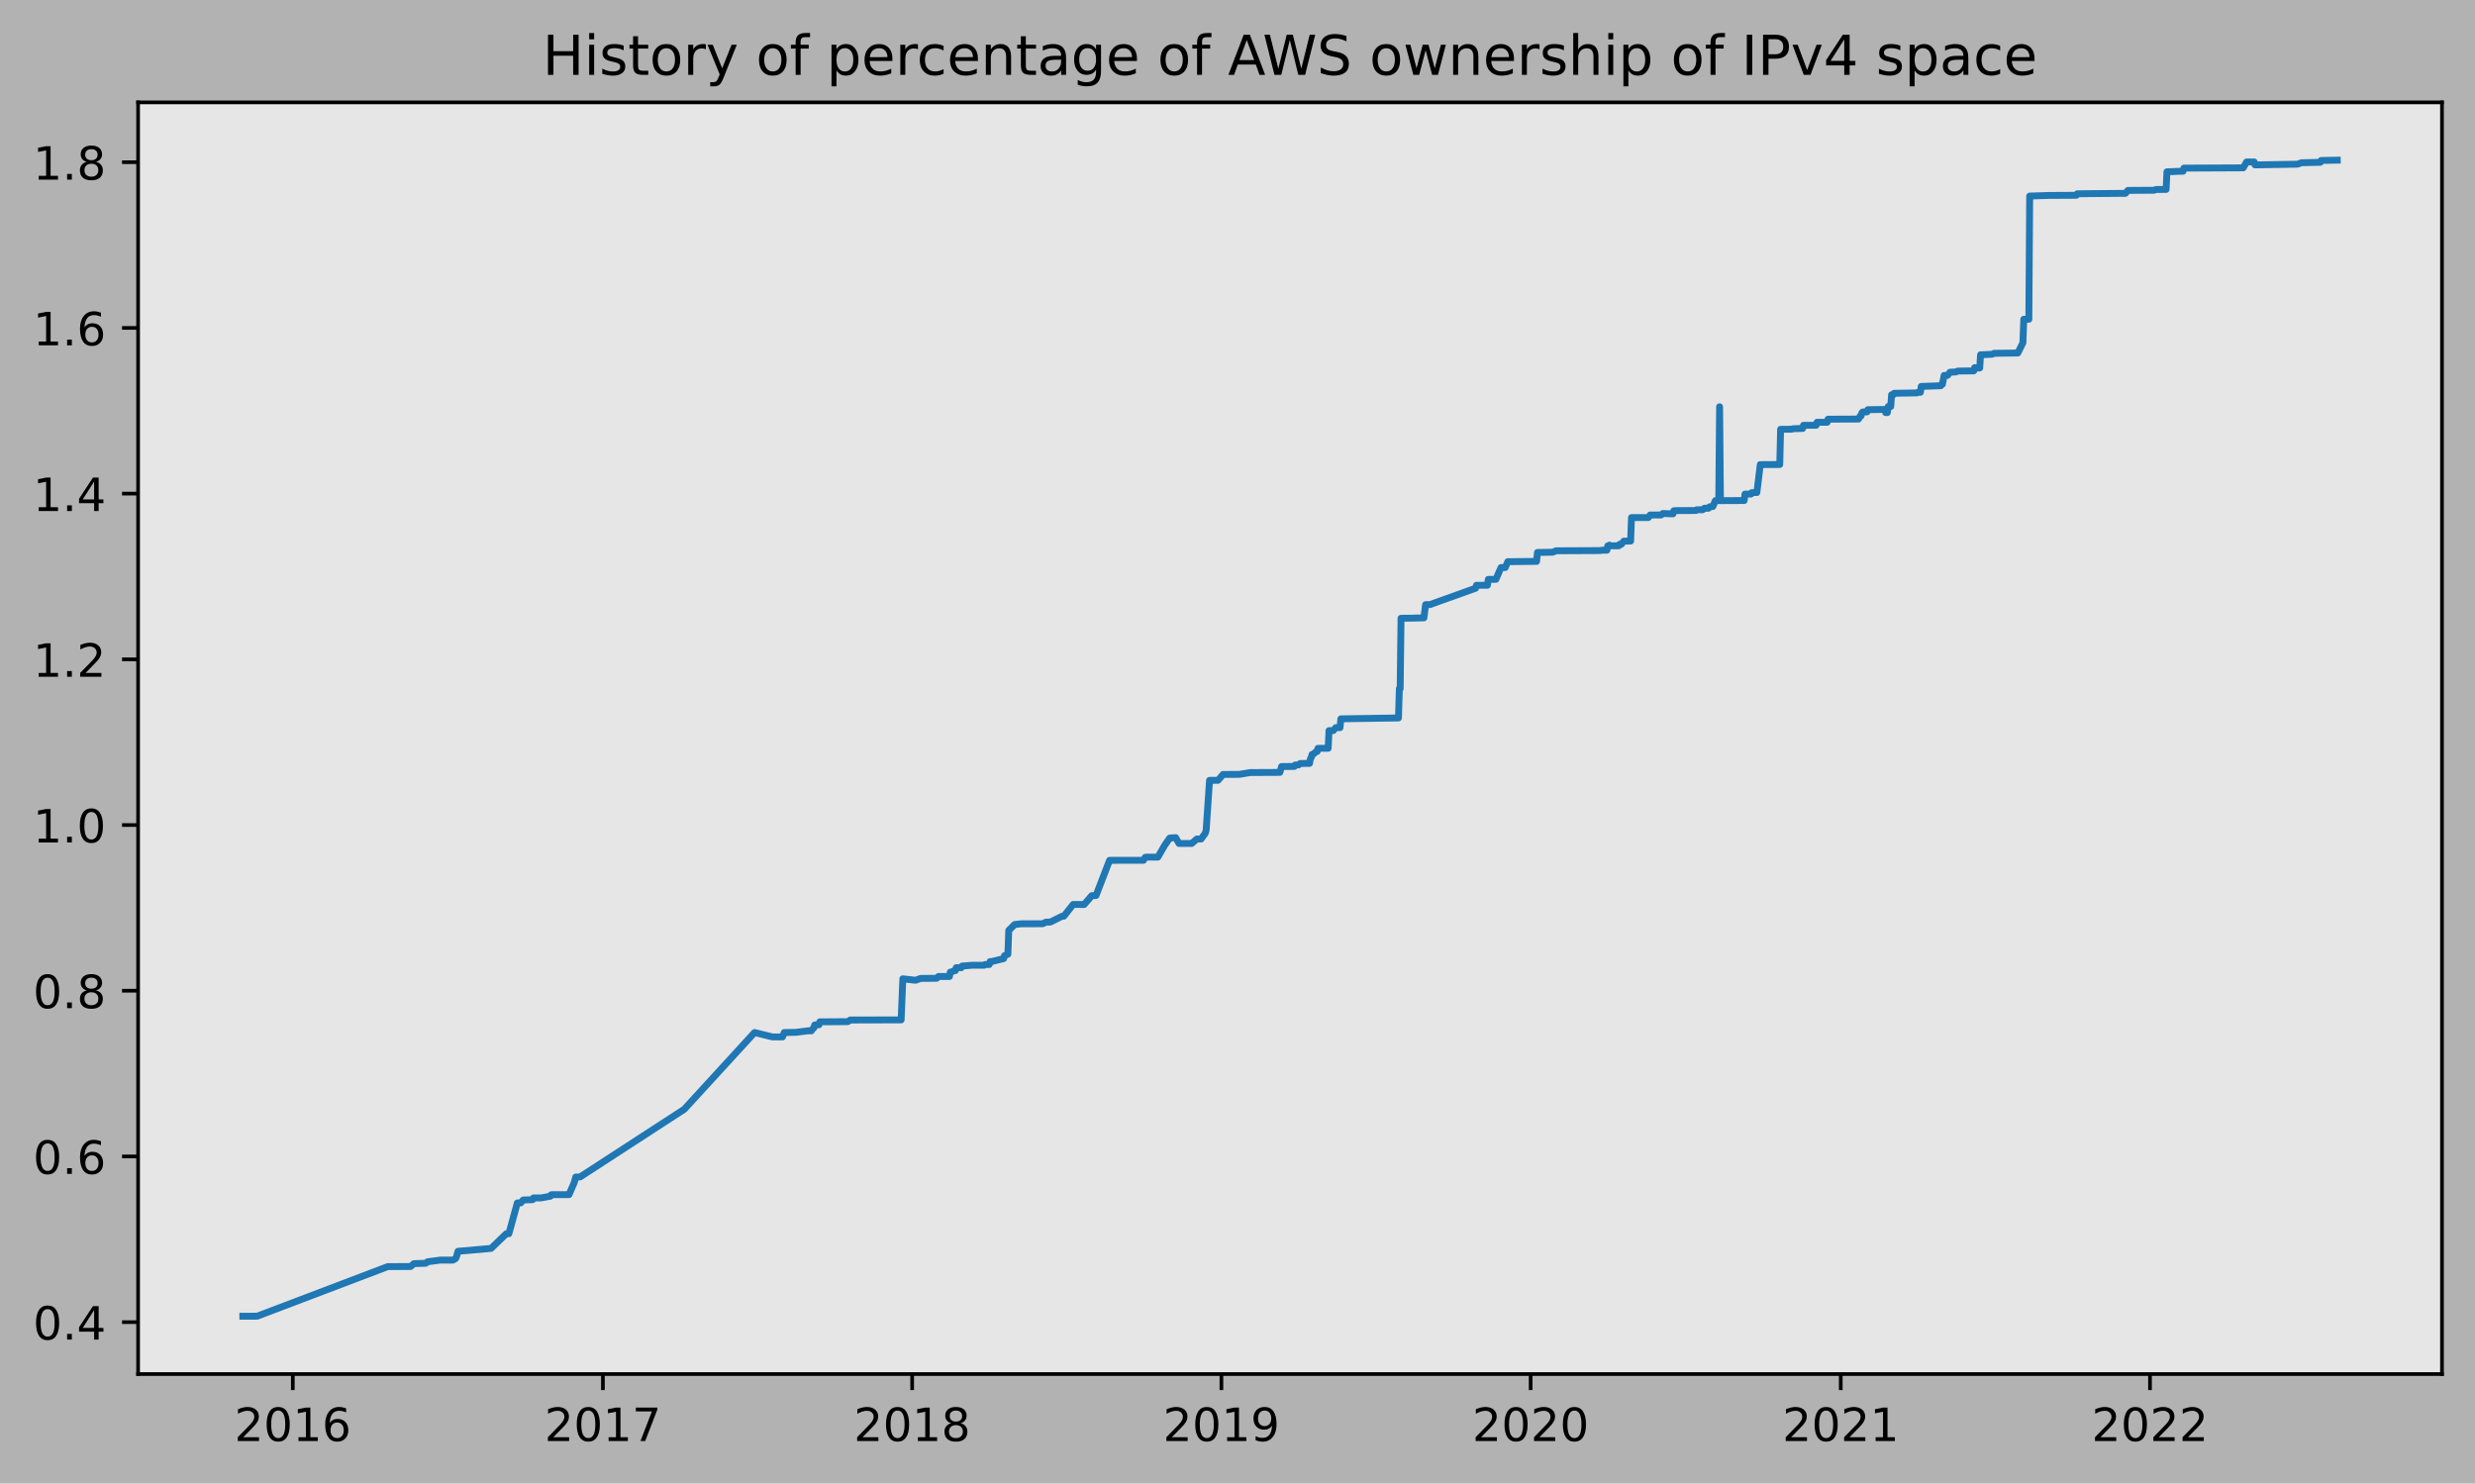
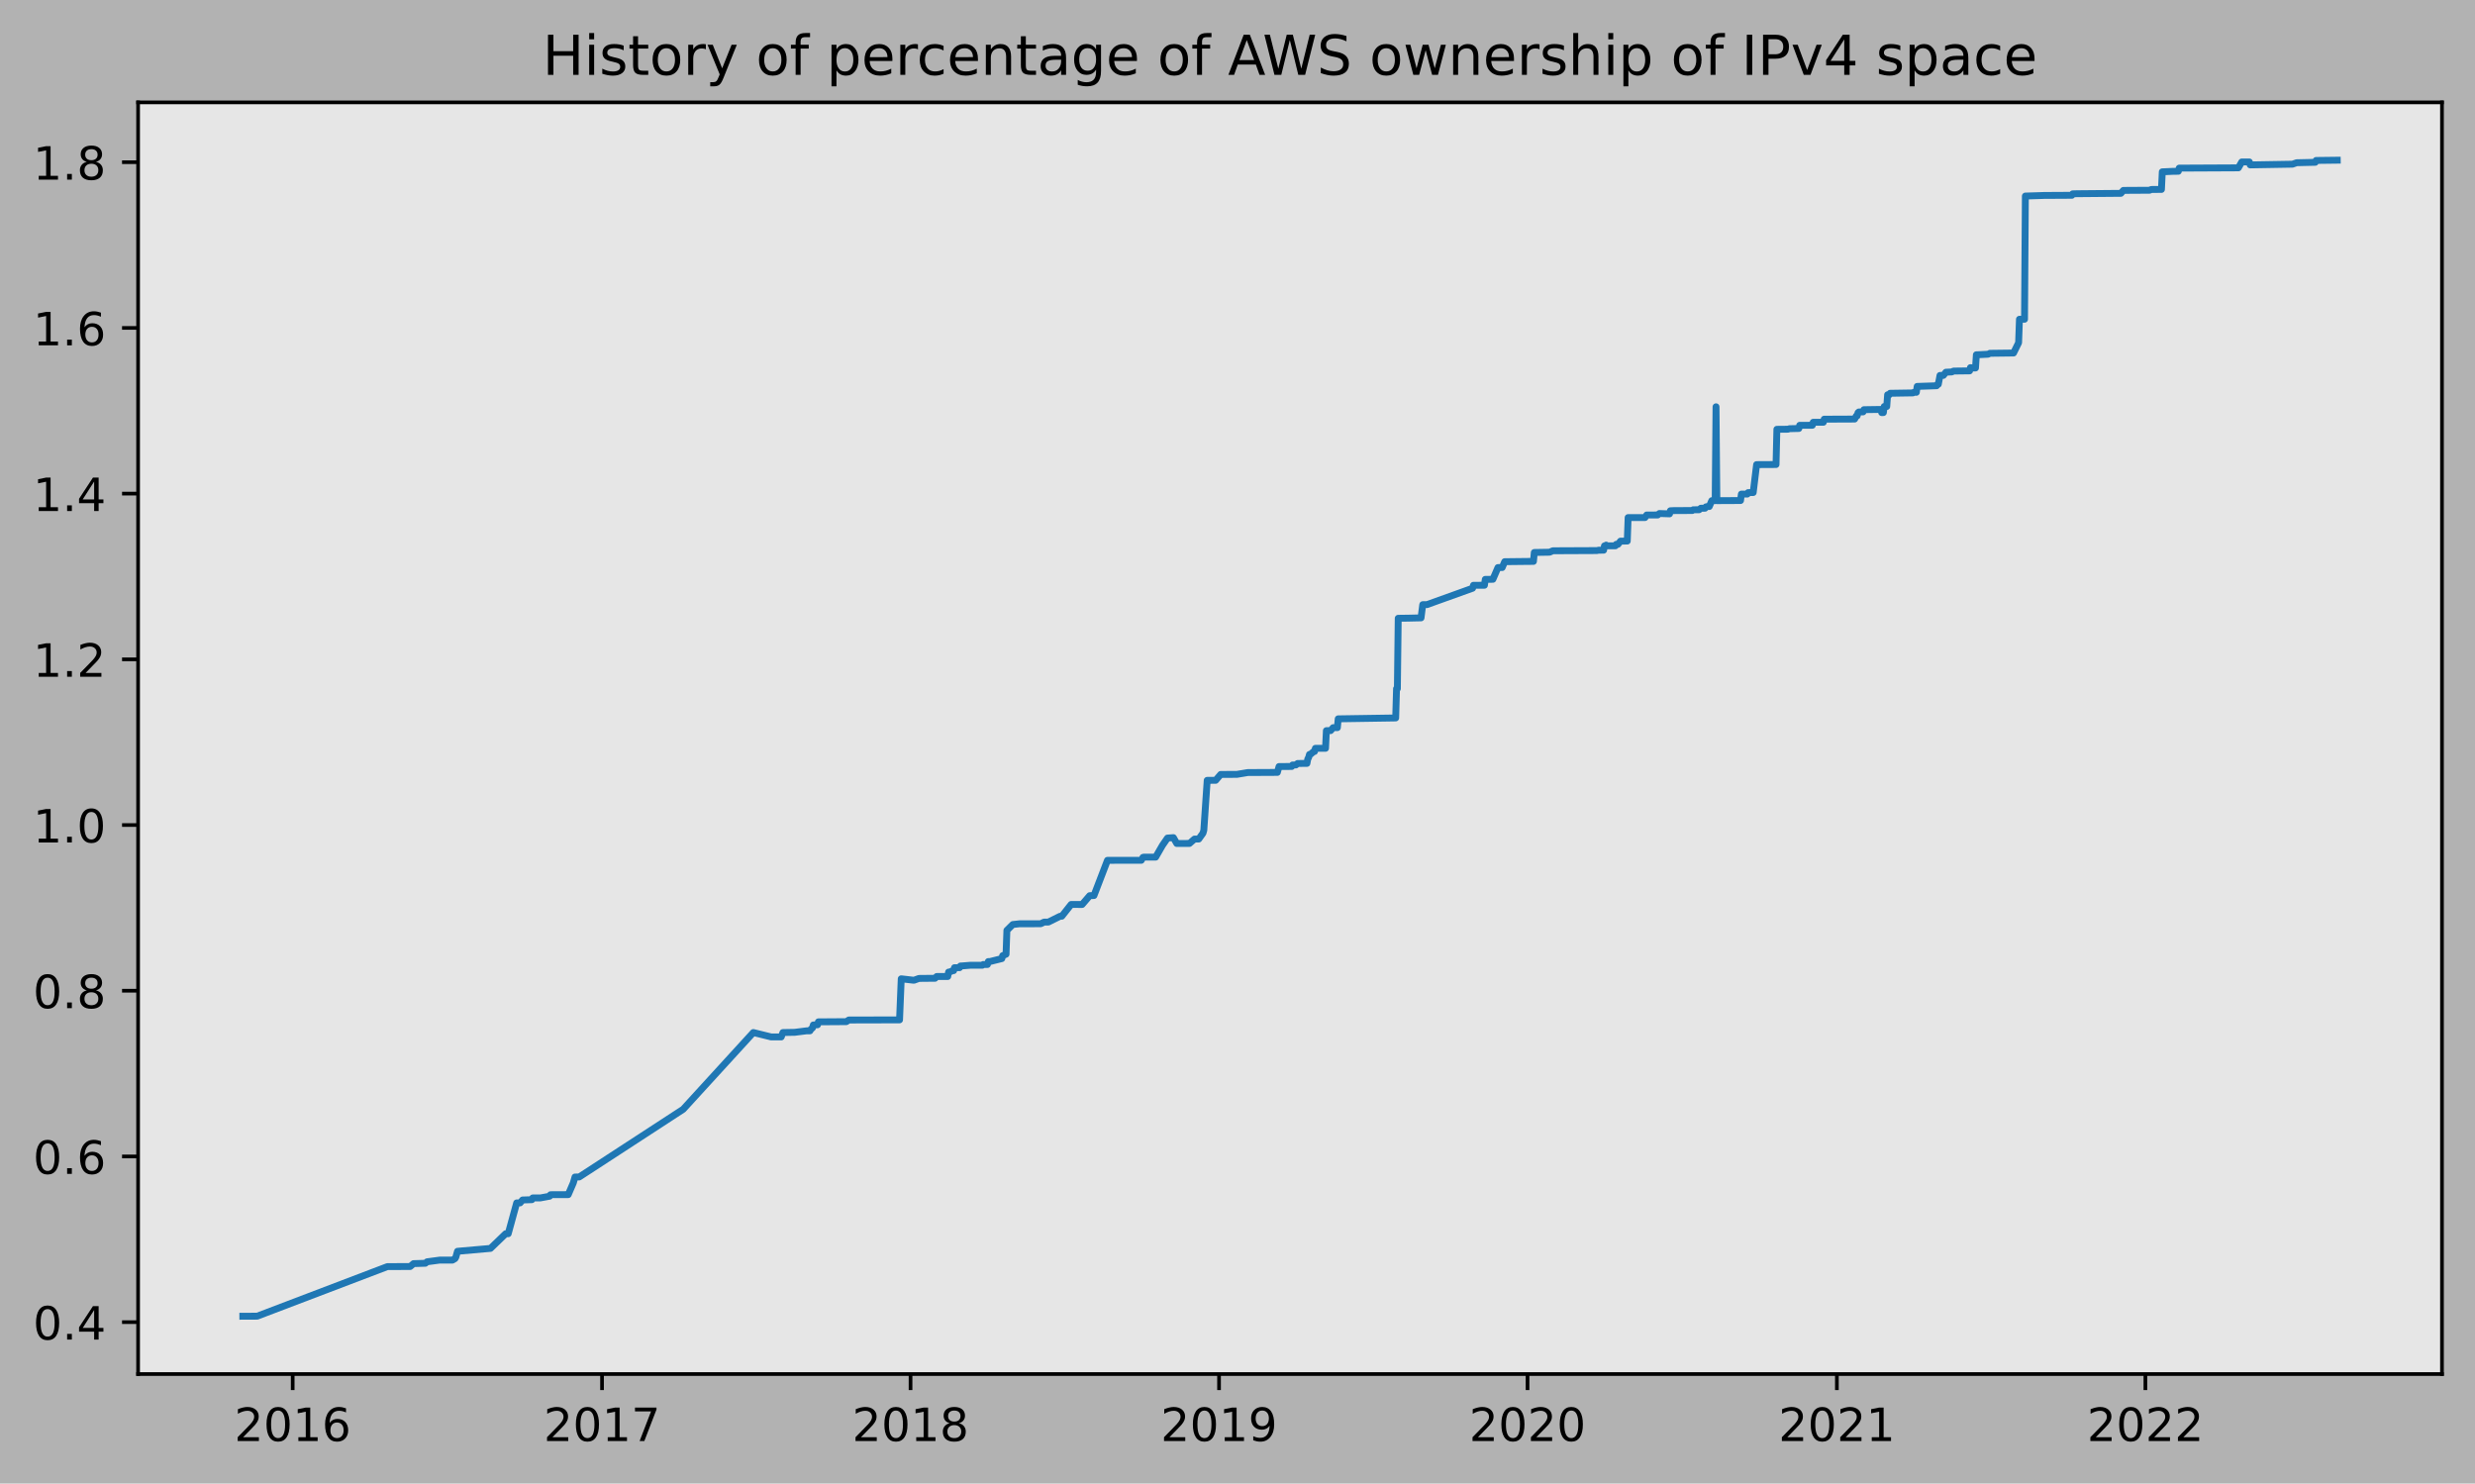
<svg xmlns="http://www.w3.org/2000/svg" xmlns:xlink="http://www.w3.org/1999/xlink" width="539.503pt" height="323.396pt" viewBox="0 0 539.503 323.396" version="1.1">
  <defs>
    <style type="text/css">*{stroke-linejoin: round; stroke-linecap: butt}</style>
  </defs>
  <g id="figure_1">
    <g id="patch_1">
      <path d="M 0 323.396  L 539.503 323.396  L 539.503 0  L 0 0  z " style="fill: #b2b2b2" />
    </g>
    <g id="axes_1">
      <g id="patch_2">
        <path d="M 30.103 299.518  L 532.303 299.518  L 532.303 22.318  L 30.103 22.318  z " style="fill: #e6e6e6" />
      </g>
      <g id="matplotlib.axis_1">
        <g id="xtick_1">
          <g id="line2d_1">
            <defs>
-               <path id="m034d0879e9" d="M 0 0  L 0 3.5  " style="stroke: #000000; stroke-width: 0.8" />
+               <path id="m030b98f535" d="M 0 0  L 0 3.5  " style="stroke: #000000; stroke-width: 0.8" />
            </defs>
            <g>
-               <use xlink:href="#m034d0879e9" x="63.827" y="299.518" style="stroke: #000000; stroke-width: 0.8" />
+               <use xlink:href="#m030b98f535" x="63.801" y="299.518" style="stroke: #000000; stroke-width: 0.8" />
            </g>
          </g>
          <g id="text_1">
-             <g transform="translate(51.10191 314.1166)scale(0.1 -0.1)">
+             <g transform="translate(51.07553 314.1166)scale(0.1 -0.1)">
              <defs>
                <path id="DejaVuSans-32" d="M 1228 531  L 3431 531  L 3431 0  L 469 0  L 469 531  Q 828 903 1448 1529  Q 2069 2156 2228 2338  Q 2531 2678 2651 2914  Q 2772 3150 2772 3378  Q 2772 3750 2511 3984  Q 2250 4219 1831 4219  Q 1534 4219 1204 4116  Q 875 4013 500 3803  L 500 4441  Q 881 4594 1212 4672  Q 1544 4750 1819 4750  Q 2544 4750 2975 4387  Q 3406 4025 3406 3419  Q 3406 3131 3298 2873  Q 3191 2616 2906 2266  Q 2828 2175 2409 1742  Q 1991 1309 1228 531  z " transform="scale(0.015625)" />
                <path id="DejaVuSans-30" d="M 2034 4250  Q 1547 4250 1301 3770  Q 1056 3291 1056 2328  Q 1056 1369 1301 889  Q 1547 409 2034 409  Q 2525 409 2770 889  Q 3016 1369 3016 2328  Q 3016 3291 2770 3770  Q 2525 4250 2034 4250  z M 2034 4750  Q 2819 4750 3233 4129  Q 3647 3509 3647 2328  Q 3647 1150 3233 529  Q 2819 -91 2034 -91  Q 1250 -91 836 529  Q 422 1150 422 2328  Q 422 3509 836 4129  Q 1250 4750 2034 4750  z " transform="scale(0.015625)" />
                <path id="DejaVuSans-31" d="M 794 531  L 1825 531  L 1825 4091  L 703 3866  L 703 4441  L 1819 4666  L 2450 4666  L 2450 531  L 3481 531  L 3481 0  L 794 0  L 794 531  z " transform="scale(0.015625)" />
                <path id="DejaVuSans-36" d="M 2113 2584  Q 1688 2584 1439 2293  Q 1191 2003 1191 1497  Q 1191 994 1439 701  Q 1688 409 2113 409  Q 2538 409 2786 701  Q 3034 994 3034 1497  Q 3034 2003 2786 2293  Q 2538 2584 2113 2584  z M 3366 4563  L 3366 3988  Q 3128 4100 2886 4159  Q 2644 4219 2406 4219  Q 1781 4219 1451 3797  Q 1122 3375 1075 2522  Q 1259 2794 1537 2939  Q 1816 3084 2150 3084  Q 2853 3084 3261 2657  Q 3669 2231 3669 1497  Q 3669 778 3244 343  Q 2819 -91 2113 -91  Q 1303 -91 875 529  Q 447 1150 447 2328  Q 447 3434 972 4092  Q 1497 4750 2381 4750  Q 2619 4750 2861 4703  Q 3103 4656 3366 4563  z " transform="scale(0.015625)" />
              </defs>
              <use xlink:href="#DejaVuSans-32" />
              <use xlink:href="#DejaVuSans-30" x="63.623" />
              <use xlink:href="#DejaVuSans-31" x="127.246" />
              <use xlink:href="#DejaVuSans-36" x="190.869" />
            </g>
          </g>
        </g>
        <g id="xtick_2">
          <g id="line2d_2">
            <g>
-               <use xlink:href="#m034d0879e9" x="131.422" y="299.518" style="stroke: #000000; stroke-width: 0.8" />
+               <use xlink:href="#m030b98f535" x="131.232" y="299.518" style="stroke: #000000; stroke-width: 0.8" />
            </g>
          </g>
          <g id="text_2">
-             <g transform="translate(118.6972 314.1166)scale(0.1 -0.1)">
+             <g transform="translate(118.5072 314.1166)scale(0.1 -0.1)">
              <defs>
                <path id="DejaVuSans-37" d="M 525 4666  L 3525 4666  L 3525 4397  L 1831 0  L 1172 0  L 2766 4134  L 525 4134  L 525 4666  z " transform="scale(0.015625)" />
              </defs>
              <use xlink:href="#DejaVuSans-32" />
              <use xlink:href="#DejaVuSans-30" x="63.623" />
              <use xlink:href="#DejaVuSans-31" x="127.246" />
              <use xlink:href="#DejaVuSans-37" x="190.869" />
            </g>
          </g>
        </g>
        <g id="xtick_3">
          <g id="line2d_3">
            <g>
-               <use xlink:href="#m034d0879e9" x="198.833" y="299.518" style="stroke: #000000; stroke-width: 0.8" />
+               <use xlink:href="#m030b98f535" x="198.48" y="299.518" style="stroke: #000000; stroke-width: 0.8" />
            </g>
          </g>
          <g id="text_3">
-             <g transform="translate(186.1079 314.1166)scale(0.1 -0.1)">
+             <g transform="translate(185.7546 314.1166)scale(0.1 -0.1)">
              <defs>
                <path id="DejaVuSans-38" d="M 2034 2216  Q 1584 2216 1326 1975  Q 1069 1734 1069 1313  Q 1069 891 1326 650  Q 1584 409 2034 409  Q 2484 409 2743 651  Q 3003 894 3003 1313  Q 3003 1734 2745 1975  Q 2488 2216 2034 2216  z M 1403 2484  Q 997 2584 770 2862  Q 544 3141 544 3541  Q 544 4100 942 4425  Q 1341 4750 2034 4750  Q 2731 4750 3128 4425  Q 3525 4100 3525 3541  Q 3525 3141 3298 2862  Q 3072 2584 2669 2484  Q 3125 2378 3379 2068  Q 3634 1759 3634 1313  Q 3634 634 3220 271  Q 2806 -91 2034 -91  Q 1263 -91 848 271  Q 434 634 434 1313  Q 434 1759 690 2068  Q 947 2378 1403 2484  z M 1172 3481  Q 1172 3119 1398 2916  Q 1625 2713 2034 2713  Q 2441 2713 2670 2916  Q 2900 3119 2900 3481  Q 2900 3844 2670 4047  Q 2441 4250 2034 4250  Q 1625 4250 1398 4047  Q 1172 3844 1172 3481  z " transform="scale(0.015625)" />
              </defs>
              <use xlink:href="#DejaVuSans-32" />
              <use xlink:href="#DejaVuSans-30" x="63.623" />
              <use xlink:href="#DejaVuSans-31" x="127.246" />
              <use xlink:href="#DejaVuSans-38" x="190.869" />
            </g>
          </g>
        </g>
        <g id="xtick_4">
          <g id="line2d_4">
            <g>
-               <use xlink:href="#m034d0879e9" x="266.244" y="299.518" style="stroke: #000000; stroke-width: 0.8" />
+               <use xlink:href="#m030b98f535" x="265.727" y="299.518" style="stroke: #000000; stroke-width: 0.8" />
            </g>
          </g>
          <g id="text_4">
-             <g transform="translate(253.5185 314.1166)scale(0.1 -0.1)">
+             <g transform="translate(253.002 314.1166)scale(0.1 -0.1)">
              <defs>
                <path id="DejaVuSans-39" d="M 703 97  L 703 672  Q 941 559 1184 500  Q 1428 441 1663 441  Q 2288 441 2617 861  Q 2947 1281 2994 2138  Q 2813 1869 2534 1725  Q 2256 1581 1919 1581  Q 1219 1581 811 2004  Q 403 2428 403 3163  Q 403 3881 828 4315  Q 1253 4750 1959 4750  Q 2769 4750 3195 4129  Q 3622 3509 3622 2328  Q 3622 1225 3098 567  Q 2575 -91 1691 -91  Q 1453 -91 1209 -44  Q 966 3 703 97  z M 1959 2075  Q 2384 2075 2632 2365  Q 2881 2656 2881 3163  Q 2881 3666 2632 3958  Q 2384 4250 1959 4250  Q 1534 4250 1286 3958  Q 1038 3666 1038 3163  Q 1038 2656 1286 2365  Q 1534 2075 1959 2075  z " transform="scale(0.015625)" />
              </defs>
              <use xlink:href="#DejaVuSans-32" />
              <use xlink:href="#DejaVuSans-30" x="63.623" />
              <use xlink:href="#DejaVuSans-31" x="127.246" />
              <use xlink:href="#DejaVuSans-39" x="190.869" />
            </g>
          </g>
        </g>
        <g id="xtick_5">
          <g id="line2d_5">
            <g>
-               <use xlink:href="#m034d0879e9" x="333.654" y="299.518" style="stroke: #000000; stroke-width: 0.8" />
+               <use xlink:href="#m030b98f535" x="332.974" y="299.518" style="stroke: #000000; stroke-width: 0.8" />
            </g>
          </g>
          <g id="text_5">
-             <g transform="translate(320.9291 314.1166)scale(0.1 -0.1)">
+             <g transform="translate(320.2494 314.1166)scale(0.1 -0.1)">
              <use xlink:href="#DejaVuSans-32" />
              <use xlink:href="#DejaVuSans-30" x="63.623" />
              <use xlink:href="#DejaVuSans-32" x="127.246" />
              <use xlink:href="#DejaVuSans-30" x="190.869" />
            </g>
          </g>
        </g>
        <g id="xtick_6">
          <g id="line2d_6">
            <g>
-               <use xlink:href="#m034d0879e9" x="401.249" y="299.518" style="stroke: #000000; stroke-width: 0.8" />
+               <use xlink:href="#m030b98f535" x="400.406" y="299.518" style="stroke: #000000; stroke-width: 0.8" />
            </g>
          </g>
          <g id="text_6">
-             <g transform="translate(388.5245 314.1166)scale(0.1 -0.1)">
+             <g transform="translate(387.6811 314.1166)scale(0.1 -0.1)">
              <use xlink:href="#DejaVuSans-32" />
              <use xlink:href="#DejaVuSans-30" x="63.623" />
              <use xlink:href="#DejaVuSans-32" x="127.246" />
              <use xlink:href="#DejaVuSans-31" x="190.869" />
            </g>
          </g>
        </g>
        <g id="xtick_7">
          <g id="line2d_7">
            <g>
-               <use xlink:href="#m034d0879e9" x="468.66" y="299.518" style="stroke: #000000; stroke-width: 0.8" />
+               <use xlink:href="#m030b98f535" x="467.653" y="299.518" style="stroke: #000000; stroke-width: 0.8" />
            </g>
          </g>
          <g id="text_7">
-             <g transform="translate(455.9351 314.1166)scale(0.1 -0.1)">
+             <g transform="translate(454.9285 314.1166)scale(0.1 -0.1)">
              <use xlink:href="#DejaVuSans-32" />
              <use xlink:href="#DejaVuSans-30" x="63.623" />
              <use xlink:href="#DejaVuSans-32" x="127.246" />
              <use xlink:href="#DejaVuSans-32" x="190.869" />
            </g>
          </g>
        </g>
      </g>
      <g id="matplotlib.axis_2">
        <g id="ytick_1">
          <g id="line2d_8">
            <defs>
-               <path id="m3a53235794" d="M 0 0  L -3.5 0  " style="stroke: #000000; stroke-width: 0.8" />
+               <path id="m14d15de5d0" d="M 0 0  L -3.5 0  " style="stroke: #000000; stroke-width: 0.8" />
            </defs>
            <g>
-               <use xlink:href="#m3a53235794" x="30.103" y="288.204" style="stroke: #000000; stroke-width: 0.8" />
+               <use xlink:href="#m14d15de5d0" x="30.103" y="288.204" style="stroke: #000000; stroke-width: 0.8" />
            </g>
          </g>
          <g id="text_8">
            <g transform="translate(7.2 292.0028)scale(0.1 -0.1)">
              <defs>
                <path id="DejaVuSans-2e" d="M 684 794  L 1344 794  L 1344 0  L 684 0  L 684 794  z " transform="scale(0.015625)" />
                <path id="DejaVuSans-34" d="M 2419 4116  L 825 1625  L 2419 1625  L 2419 4116  z M 2253 4666  L 3047 4666  L 3047 1625  L 3713 1625  L 3713 1100  L 3047 1100  L 3047 0  L 2419 0  L 2419 1100  L 313 1100  L 313 1709  L 2253 4666  z " transform="scale(0.015625)" />
              </defs>
              <use xlink:href="#DejaVuSans-30" />
              <use xlink:href="#DejaVuSans-2e" x="63.623" />
              <use xlink:href="#DejaVuSans-34" x="95.41" />
            </g>
          </g>
        </g>
        <g id="ytick_2">
          <g id="line2d_9">
            <g>
-               <use xlink:href="#m3a53235794" x="30.103" y="252.083" style="stroke: #000000; stroke-width: 0.8" />
+               <use xlink:href="#m14d15de5d0" x="30.103" y="252.083" style="stroke: #000000; stroke-width: 0.8" />
            </g>
          </g>
          <g id="text_9">
            <g transform="translate(7.2 255.8819)scale(0.1 -0.1)">
              <use xlink:href="#DejaVuSans-30" />
              <use xlink:href="#DejaVuSans-2e" x="63.623" />
              <use xlink:href="#DejaVuSans-36" x="95.41" />
            </g>
          </g>
        </g>
        <g id="ytick_3">
          <g id="line2d_10">
            <g>
-               <use xlink:href="#m3a53235794" x="30.103" y="215.962" style="stroke: #000000; stroke-width: 0.8" />
+               <use xlink:href="#m14d15de5d0" x="30.103" y="215.962" style="stroke: #000000; stroke-width: 0.8" />
            </g>
          </g>
          <g id="text_10">
            <g transform="translate(7.2 219.7609)scale(0.1 -0.1)">
              <use xlink:href="#DejaVuSans-30" />
              <use xlink:href="#DejaVuSans-2e" x="63.623" />
              <use xlink:href="#DejaVuSans-38" x="95.41" />
            </g>
          </g>
        </g>
        <g id="ytick_4">
          <g id="line2d_11">
            <g>
-               <use xlink:href="#m3a53235794" x="30.103" y="179.841" style="stroke: #000000; stroke-width: 0.8" />
+               <use xlink:href="#m14d15de5d0" x="30.103" y="179.841" style="stroke: #000000; stroke-width: 0.8" />
            </g>
          </g>
          <g id="text_11">
            <g transform="translate(7.2 183.64)scale(0.1 -0.1)">
              <use xlink:href="#DejaVuSans-31" />
              <use xlink:href="#DejaVuSans-2e" x="63.623" />
              <use xlink:href="#DejaVuSans-30" x="95.41" />
            </g>
          </g>
        </g>
        <g id="ytick_5">
          <g id="line2d_12">
            <g>
-               <use xlink:href="#m3a53235794" x="30.103" y="143.72" style="stroke: #000000; stroke-width: 0.8" />
+               <use xlink:href="#m14d15de5d0" x="30.103" y="143.72" style="stroke: #000000; stroke-width: 0.8" />
            </g>
          </g>
          <g id="text_12">
            <g transform="translate(7.2 147.519)scale(0.1 -0.1)">
              <use xlink:href="#DejaVuSans-31" />
              <use xlink:href="#DejaVuSans-2e" x="63.623" />
              <use xlink:href="#DejaVuSans-32" x="95.41" />
            </g>
          </g>
        </g>
        <g id="ytick_6">
          <g id="line2d_13">
            <g>
-               <use xlink:href="#m3a53235794" x="30.103" y="107.599" style="stroke: #000000; stroke-width: 0.8" />
+               <use xlink:href="#m14d15de5d0" x="30.103" y="107.599" style="stroke: #000000; stroke-width: 0.8" />
            </g>
          </g>
          <g id="text_13">
            <g transform="translate(7.2 111.3981)scale(0.1 -0.1)">
              <use xlink:href="#DejaVuSans-31" />
              <use xlink:href="#DejaVuSans-2e" x="63.623" />
              <use xlink:href="#DejaVuSans-34" x="95.41" />
            </g>
          </g>
        </g>
        <g id="ytick_7">
          <g id="line2d_14">
            <g>
-               <use xlink:href="#m3a53235794" x="30.103" y="71.478" style="stroke: #000000; stroke-width: 0.8" />
+               <use xlink:href="#m14d15de5d0" x="30.103" y="71.478" style="stroke: #000000; stroke-width: 0.8" />
            </g>
          </g>
          <g id="text_14">
            <g transform="translate(7.2 75.27717)scale(0.1 -0.1)">
              <use xlink:href="#DejaVuSans-31" />
              <use xlink:href="#DejaVuSans-2e" x="63.623" />
              <use xlink:href="#DejaVuSans-36" x="95.41" />
            </g>
          </g>
        </g>
        <g id="ytick_8">
          <g id="line2d_15">
            <g>
-               <use xlink:href="#m3a53235794" x="30.103" y="35.357" style="stroke: #000000; stroke-width: 0.8" />
+               <use xlink:href="#m14d15de5d0" x="30.103" y="35.357" style="stroke: #000000; stroke-width: 0.8" />
            </g>
          </g>
          <g id="text_15">
            <g transform="translate(7.2 39.15623)scale(0.1 -0.1)">
              <use xlink:href="#DejaVuSans-31" />
              <use xlink:href="#DejaVuSans-2e" x="63.623" />
              <use xlink:href="#DejaVuSans-38" x="95.41" />
            </g>
          </g>
        </g>
      </g>
      <g id="line2d_16">
-         <path d="M 52.93 286.918  L 56.07 286.904  L 84.512 276.101  L 89.498 276.077  L 90.237 275.448  L 92.823 275.368  L 93.192 275.049  L 95.962 274.678  L 98.733 274.681  L 99.287 274.361  L 99.471 274.041  L 99.841 272.758  L 107.044 272.129  L 110.368 268.931  L 110.922 268.928  L 112.769 262.214  L 113.508 262.214  L 114.062 261.575  L 116.093 261.511  L 116.278 261.129  L 117.94 261.129  L 119.972 260.753  L 120.156 260.433  L 120.526 260.418  L 124.035 260.407  L 125.143 257.85  L 125.512 256.571  L 126.436 256.561  L 149.152 241.803  L 164.481 225.072  L 168.36 226.028  L 170.576 226.035  L 170.945 225.076  L 173.531 225.028  L 176.116 224.701  L 176.855 224.701  L 177.04 224.382  L 177.409 224.062  L 177.594 223.423  L 178.517 223.383  L 178.702 222.743  L 184.797 222.702  L 185.351 222.342  L 196.432 222.313  L 196.801 213.361  L 199.572 213.681  L 200.68 213.28  L 204.189 213.245  L 204.558 212.86  L 206.959 212.861  L 207.144 211.902  L 207.328 211.9  L 208.067 211.578  L 208.252 211.577  L 208.437 210.938  L 209.545 210.937  L 209.729 210.571  L 209.914 210.569  L 211.946 210.405  L 214.531 210.404  L 214.716 210.244  L 215.639 210.243  L 215.824 209.604  L 216.193 209.599  L 218.779 208.959  L 218.964 208.319  L 219.702 208  L 219.887 202.805  L 221.18 201.526  L 222.657 201.366  L 227.275 201.36  L 228.013 201  L 228.937 201  L 231.522 199.721  L 231.892 199.717  L 233.923 197.159  L 236.324 197.162  L 237.986 195.239  L 238.91 195.213  L 241.865 187.537  L 249.252 187.533  L 249.622 186.894  L 249.806 186.844  L 252.392 186.84  L 253.869 184.282  L 254.978 182.684  L 256.27 182.588  L 257.009 183.866  L 259.779 183.855  L 260.888 182.896  L 261.811 182.895  L 262.734 181.616  L 262.919 180.972  L 263.658 170.102  L 265.505 170.097  L 266.613 168.813  L 270.122 168.802  L 272.523 168.402  L 278.987 168.37  L 279.356 167.09  L 282.127 167.076  L 282.311 166.756  L 283.05 166.745  L 283.419 166.425  L 285.451 166.407  L 285.636 165.448  L 285.82 165.129  L 286.005 164.454  L 286.19 164.453  L 286.928 163.814  L 287.113 163.813  L 287.298 163.121  L 289.514 163.117  L 289.699 159.266  L 290.622 159.259  L 291.176 158.619  L 292.1 158.613  L 292.284 156.693  L 304.843 156.5  L 305.028 150.121  L 305.212 150.121  L 305.397 134.775  L 307.613 134.746  L 310.384 134.681  L 310.753 131.804  L 311.676 131.798  L 321.65 128.221  L 321.834 127.582  L 324.235 127.572  L 324.42 126.293  L 326.082 126.275  L 327.19 123.718  L 328.114 123.716  L 328.668 122.438  L 333.839 122.381  L 334.947 122.376  L 335.132 120.429  L 338.456 120.374  L 339.195 120.059  L 348.798 120.016  L 349.168 119.936  L 350.276 119.931  L 350.461 118.992  L 350.645 118.992  L 350.83 118.825  L 351.015 118.982  L 352.862 118.97  L 353.046 118.651  L 353.416 118.65  L 353.97 117.959  L 355.447 117.942  L 355.632 112.825  L 359.326 112.816  L 359.695 112.257  L 362.096 112.254  L 362.465 111.934  L 364.682 112.01  L 364.866 111.335  L 365.605 111.302  L 369.668 111.28  L 369.853 111.12  L 371.146 111.115  L 371.515 110.786  L 372.438 110.783  L 372.623 110.493  L 372.992 110.413  L 373.362 110.413  L 373.916 109.134  L 374.655 109.134  L 374.839 88.672  L 375.024 109.133  L 380.195 109.108  L 380.38 107.702  L 381.673 107.702  L 381.857 107.381  L 382.965 107.363  L 383.704 101.279  L 387.952 101.256  L 388.137 93.583  L 390.538 93.561  L 390.907 93.448  L 392.939 93.401  L 393.123 92.712  L 395.894 92.699  L 396.078 92.049  L 398.294 92.045  L 398.479 91.373  L 405.128 91.344  L 405.497 90.659  L 405.682 90.659  L 405.867 89.964  L 406.051 89.801  L 406.975 89.783  L 407.159 89.303  L 410.853 89.249  L 411.038 89.938  L 411.407 89.936  L 411.592 88.61  L 412.146 88.61  L 412.331 86.052  L 412.7 86.05  L 412.885 85.726  L 417.871 85.647  L 418.056 85.519  L 418.61 85.519  L 418.795 84.229  L 423.042 84.087  L 423.227 83.767  L 423.412 83.765  L 423.781 81.837  L 424.52 81.828  L 425.074 81.138  L 426.367 81.076  L 426.736 80.886  L 430.245 80.844  L 430.43 80.14  L 430.984 80.218  L 431.538 80.212  L 431.723 77.334  L 432.277 77.316  L 434.308 77.214  L 434.678 77.014  L 439.849 76.95  L 440.957 74.707  L 441.142 69.592  L 442.25 69.591  L 442.435 42.735  L 445.759 42.632  L 446.498 42.604  L 451.669 42.574  L 452.592 42.573  L 452.777 42.253  L 453.7 42.227  L 462.935 42.147  L 463.304 42.144  L 463.858 41.505  L 469.584 41.47  L 469.953 41.3  L 472.169 41.292  L 472.354 37.455  L 474.755 37.346  L 475.863 37.335  L 476.048 36.649  L 488.976 36.587  L 489.714 35.307  L 491.377 35.306  L 491.561 35.945  L 500.796 35.79  L 501.719 35.473  L 505.782 35.38  L 505.967 34.977  L 509.476 34.918  L 509.476 34.918  " clip-path="url(#p811a5079b3)" style="fill: none; stroke: #1f77b4; stroke-width: 1.5; stroke-linecap: square" />
+         <path d="M 52.93 286.918  L 56.062 286.904  L 84.435 276.101  L 89.41 276.077  L 90.147 275.448  L 92.726 275.368  L 93.095 275.049  L 95.858 274.678  L 98.622 274.681  L 99.175 274.361  L 99.359 274.041  L 99.727 272.758  L 106.913 272.129  L 110.229 268.931  L 110.782 268.928  L 112.624 262.214  L 113.361 262.214  L 113.914 261.575  L 115.94 261.511  L 116.125 261.129  L 117.783 261.129  L 119.809 260.753  L 119.994 260.433  L 120.362 260.418  L 123.863 260.407  L 124.968 257.85  L 125.337 256.571  L 126.258 256.561  L 148.919 241.803  L 164.211 225.072  L 168.08 226.028  L 170.291 226.035  L 170.659 225.076  L 173.239 225.028  L 175.818 224.701  L 176.555 224.701  L 176.739 224.382  L 177.108 224.062  L 177.292 223.423  L 178.213 223.383  L 178.397 222.743  L 184.477 222.702  L 185.03 222.342  L 196.084 222.313  L 196.453 213.361  L 199.217 213.681  L 200.322 213.28  L 203.823 213.245  L 204.191 212.86  L 206.586 212.861  L 206.77 211.902  L 206.955 211.9  L 207.692 211.578  L 207.876 211.577  L 208.06 210.938  L 209.165 210.937  L 209.35 210.571  L 209.534 210.569  L 211.561 210.405  L 214.14 210.404  L 214.324 210.244  L 215.245 210.243  L 215.43 209.604  L 215.798 209.599  L 218.377 208.959  L 218.562 208.319  L 219.299 208  L 219.483 202.805  L 220.773 201.526  L 222.246 201.366  L 226.852 201.36  L 227.589 201  L 228.511 201  L 231.09 199.721  L 231.458 199.717  L 233.485 197.159  L 235.88 197.162  L 237.538 195.239  L 238.46 195.213  L 241.407 187.537  L 248.777 187.533  L 249.145 186.894  L 249.33 186.844  L 251.909 186.84  L 253.383 184.282  L 254.488 182.684  L 255.778 182.588  L 256.515 183.866  L 259.279 183.855  L 260.384 182.896  L 261.305 182.895  L 262.226 181.616  L 262.411 180.972  L 263.148 170.102  L 264.99 170.097  L 266.095 168.813  L 269.596 168.802  L 271.991 168.402  L 278.44 168.37  L 278.808 167.09  L 281.572 167.076  L 281.756 166.756  L 282.493 166.745  L 282.861 166.425  L 284.888 166.407  L 285.072 165.448  L 285.256 165.129  L 285.441 164.454  L 285.625 164.453  L 286.362 163.814  L 286.546 163.813  L 286.73 163.121  L 288.941 163.117  L 289.125 159.266  L 290.047 159.259  L 290.599 158.619  L 291.521 158.613  L 291.705 156.693  L 304.233 156.5  L 304.417 150.121  L 304.602 150.121  L 304.786 134.775  L 306.997 134.746  L 309.76 134.681  L 310.129 131.804  L 311.05 131.798  L 320.999 128.221  L 321.183 127.582  L 323.578 127.572  L 323.762 126.293  L 325.421 126.275  L 326.526 123.718  L 327.447 123.716  L 328 122.438  L 333.159 122.381  L 334.264 122.376  L 334.448 120.429  L 337.765 120.374  L 338.502 120.059  L 348.082 120.016  L 348.451 119.936  L 349.556 119.931  L 349.74 118.992  L 349.924 118.992  L 350.109 118.825  L 350.293 118.982  L 352.135 118.97  L 352.32 118.651  L 352.688 118.65  L 353.241 117.959  L 354.715 117.942  L 354.899 112.825  L 358.584 112.816  L 358.952 112.257  L 361.347 112.254  L 361.716 111.934  L 363.927 112.01  L 364.111 111.335  L 364.848 111.302  L 368.901 111.28  L 369.085 111.12  L 370.375 111.115  L 370.744 110.786  L 371.665 110.783  L 371.849 110.493  L 372.217 110.413  L 372.586 110.413  L 373.139 109.134  L 373.876 109.134  L 374.06 88.672  L 374.244 109.133  L 379.403 109.108  L 379.587 107.702  L 380.877 107.702  L 381.061 107.381  L 382.166 107.363  L 382.903 101.279  L 387.141 101.256  L 387.325 93.583  L 389.72 93.561  L 390.089 93.448  L 392.115 93.401  L 392.3 92.712  L 395.063 92.699  L 395.247 92.049  L 397.458 92.045  L 397.642 91.373  L 404.275 91.344  L 404.644 90.659  L 404.828 90.659  L 405.012 89.964  L 405.196 89.801  L 406.117 89.783  L 406.302 89.303  L 409.987 89.249  L 410.171 89.938  L 410.539 89.936  L 410.723 88.61  L 411.276 88.61  L 411.46 86.052  L 411.829 86.05  L 412.013 85.726  L 416.988 85.647  L 417.172 85.519  L 417.725 85.519  L 417.909 84.229  L 422.146 84.087  L 422.331 83.767  L 422.515 83.765  L 422.883 81.837  L 423.62 81.828  L 424.173 81.138  L 425.463 81.076  L 425.831 80.886  L 429.332 80.844  L 429.516 80.14  L 430.069 80.218  L 430.621 80.212  L 430.806 77.334  L 431.358 77.316  L 433.385 77.214  L 433.753 77.014  L 438.912 76.95  L 440.018 74.707  L 440.202 69.592  L 441.307 69.591  L 441.491 42.735  L 444.808 42.632  L 445.545 42.604  L 450.703 42.574  L 451.625 42.573  L 451.809 42.253  L 452.73 42.227  L 461.942 42.147  L 462.311 42.144  L 462.863 41.505  L 468.575 41.47  L 468.943 41.3  L 471.154 41.292  L 471.338 37.455  L 473.733 37.346  L 474.839 37.335  L 475.023 36.649  L 487.92 36.587  L 488.657 35.307  L 490.315 35.306  L 490.499 35.945  L 499.711 35.79  L 500.632 35.473  L 504.686 35.38  L 504.87 34.977  L 509.476 34.921  L 509.476 34.921  " clip-path="url(#pdc885b86e1)" style="fill: none; stroke: #1f77b4; stroke-width: 1.5; stroke-linecap: square" />
      </g>
      <g id="patch_3">
        <path d="M 30.103 299.518  L 30.103 22.318  " style="fill: none; stroke: #000000; stroke-width: 0.8; stroke-linejoin: miter; stroke-linecap: square" />
      </g>
      <g id="patch_4">
        <path d="M 532.303 299.518  L 532.303 22.318  " style="fill: none; stroke: #000000; stroke-width: 0.8; stroke-linejoin: miter; stroke-linecap: square" />
      </g>
      <g id="patch_5">
        <path d="M 30.103 299.518  L 532.303 299.518  " style="fill: none; stroke: #000000; stroke-width: 0.8; stroke-linejoin: miter; stroke-linecap: square" />
      </g>
      <g id="patch_6">
        <path d="M 30.103 22.318  L 532.303 22.318  " style="fill: none; stroke: #000000; stroke-width: 0.8; stroke-linejoin: miter; stroke-linecap: square" />
      </g>
      <g id="text_16">
        <g transform="translate(118.2778 16.31812)scale(0.12 -0.12)">
          <defs>
            <path id="DejaVuSans-48" d="M 628 4666  L 1259 4666  L 1259 2753  L 3553 2753  L 3553 4666  L 4184 4666  L 4184 0  L 3553 0  L 3553 2222  L 1259 2222  L 1259 0  L 628 0  L 628 4666  z " transform="scale(0.015625)" />
            <path id="DejaVuSans-69" d="M 603 3500  L 1178 3500  L 1178 0  L 603 0  L 603 3500  z M 603 4863  L 1178 4863  L 1178 4134  L 603 4134  L 603 4863  z " transform="scale(0.015625)" />
            <path id="DejaVuSans-73" d="M 2834 3397  L 2834 2853  Q 2591 2978 2328 3040  Q 2066 3103 1784 3103  Q 1356 3103 1142 2972  Q 928 2841 928 2578  Q 928 2378 1081 2264  Q 1234 2150 1697 2047  L 1894 2003  Q 2506 1872 2764 1633  Q 3022 1394 3022 966  Q 3022 478 2636 193  Q 2250 -91 1575 -91  Q 1294 -91 989 -36  Q 684 19 347 128  L 347 722  Q 666 556 975 473  Q 1284 391 1588 391  Q 1994 391 2212 530  Q 2431 669 2431 922  Q 2431 1156 2273 1281  Q 2116 1406 1581 1522  L 1381 1569  Q 847 1681 609 1914  Q 372 2147 372 2553  Q 372 3047 722 3315  Q 1072 3584 1716 3584  Q 2034 3584 2315 3537  Q 2597 3491 2834 3397  z " transform="scale(0.015625)" />
            <path id="DejaVuSans-74" d="M 1172 4494  L 1172 3500  L 2356 3500  L 2356 3053  L 1172 3053  L 1172 1153  Q 1172 725 1289 603  Q 1406 481 1766 481  L 2356 481  L 2356 0  L 1766 0  Q 1100 0 847 248  Q 594 497 594 1153  L 594 3053  L 172 3053  L 172 3500  L 594 3500  L 594 4494  L 1172 4494  z " transform="scale(0.015625)" />
            <path id="DejaVuSans-6f" d="M 1959 3097  Q 1497 3097 1228 2736  Q 959 2375 959 1747  Q 959 1119 1226 758  Q 1494 397 1959 397  Q 2419 397 2687 759  Q 2956 1122 2956 1747  Q 2956 2369 2687 2733  Q 2419 3097 1959 3097  z M 1959 3584  Q 2709 3584 3137 3096  Q 3566 2609 3566 1747  Q 3566 888 3137 398  Q 2709 -91 1959 -91  Q 1206 -91 779 398  Q 353 888 353 1747  Q 353 2609 779 3096  Q 1206 3584 1959 3584  z " transform="scale(0.015625)" />
            <path id="DejaVuSans-72" d="M 2631 2963  Q 2534 3019 2420 3045  Q 2306 3072 2169 3072  Q 1681 3072 1420 2755  Q 1159 2438 1159 1844  L 1159 0  L 581 0  L 581 3500  L 1159 3500  L 1159 2956  Q 1341 3275 1631 3429  Q 1922 3584 2338 3584  Q 2397 3584 2469 3576  Q 2541 3569 2628 3553  L 2631 2963  z " transform="scale(0.015625)" />
            <path id="DejaVuSans-79" d="M 2059 -325  Q 1816 -950 1584 -1140  Q 1353 -1331 966 -1331  L 506 -1331  L 506 -850  L 844 -850  Q 1081 -850 1212 -737  Q 1344 -625 1503 -206  L 1606 56  L 191 3500  L 800 3500  L 1894 763  L 2988 3500  L 3597 3500  L 2059 -325  z " transform="scale(0.015625)" />
            <path id="DejaVuSans-20" transform="scale(0.015625)" />
            <path id="DejaVuSans-66" d="M 2375 4863  L 2375 4384  L 1825 4384  Q 1516 4384 1395 4259  Q 1275 4134 1275 3809  L 1275 3500  L 2222 3500  L 2222 3053  L 1275 3053  L 1275 0  L 697 0  L 697 3053  L 147 3053  L 147 3500  L 697 3500  L 697 3744  Q 697 4328 969 4595  Q 1241 4863 1831 4863  L 2375 4863  z " transform="scale(0.015625)" />
            <path id="DejaVuSans-70" d="M 1159 525  L 1159 -1331  L 581 -1331  L 581 3500  L 1159 3500  L 1159 2969  Q 1341 3281 1617 3432  Q 1894 3584 2278 3584  Q 2916 3584 3314 3078  Q 3713 2572 3713 1747  Q 3713 922 3314 415  Q 2916 -91 2278 -91  Q 1894 -91 1617 61  Q 1341 213 1159 525  z M 3116 1747  Q 3116 2381 2855 2742  Q 2594 3103 2138 3103  Q 1681 3103 1420 2742  Q 1159 2381 1159 1747  Q 1159 1113 1420 752  Q 1681 391 2138 391  Q 2594 391 2855 752  Q 3116 1113 3116 1747  z " transform="scale(0.015625)" />
            <path id="DejaVuSans-65" d="M 3597 1894  L 3597 1613  L 953 1613  Q 991 1019 1311 708  Q 1631 397 2203 397  Q 2534 397 2845 478  Q 3156 559 3463 722  L 3463 178  Q 3153 47 2828 -22  Q 2503 -91 2169 -91  Q 1331 -91 842 396  Q 353 884 353 1716  Q 353 2575 817 3079  Q 1281 3584 2069 3584  Q 2775 3584 3186 3129  Q 3597 2675 3597 1894  z M 3022 2063  Q 3016 2534 2758 2815  Q 2500 3097 2075 3097  Q 1594 3097 1305 2825  Q 1016 2553 972 2059  L 3022 2063  z " transform="scale(0.015625)" />
            <path id="DejaVuSans-63" d="M 3122 3366  L 3122 2828  Q 2878 2963 2633 3030  Q 2388 3097 2138 3097  Q 1578 3097 1268 2742  Q 959 2388 959 1747  Q 959 1106 1268 751  Q 1578 397 2138 397  Q 2388 397 2633 464  Q 2878 531 3122 666  L 3122 134  Q 2881 22 2623 -34  Q 2366 -91 2075 -91  Q 1284 -91 818 406  Q 353 903 353 1747  Q 353 2603 823 3093  Q 1294 3584 2113 3584  Q 2378 3584 2631 3529  Q 2884 3475 3122 3366  z " transform="scale(0.015625)" />
            <path id="DejaVuSans-6e" d="M 3513 2113  L 3513 0  L 2938 0  L 2938 2094  Q 2938 2591 2744 2837  Q 2550 3084 2163 3084  Q 1697 3084 1428 2787  Q 1159 2491 1159 1978  L 1159 0  L 581 0  L 581 3500  L 1159 3500  L 1159 2956  Q 1366 3272 1645 3428  Q 1925 3584 2291 3584  Q 2894 3584 3203 3211  Q 3513 2838 3513 2113  z " transform="scale(0.015625)" />
            <path id="DejaVuSans-61" d="M 2194 1759  Q 1497 1759 1228 1600  Q 959 1441 959 1056  Q 959 750 1161 570  Q 1363 391 1709 391  Q 2188 391 2477 730  Q 2766 1069 2766 1631  L 2766 1759  L 2194 1759  z M 3341 1997  L 3341 0  L 2766 0  L 2766 531  Q 2569 213 2275 61  Q 1981 -91 1556 -91  Q 1019 -91 701 211  Q 384 513 384 1019  Q 384 1609 779 1909  Q 1175 2209 1959 2209  L 2766 2209  L 2766 2266  Q 2766 2663 2505 2880  Q 2244 3097 1772 3097  Q 1472 3097 1187 3025  Q 903 2953 641 2809  L 641 3341  Q 956 3463 1253 3523  Q 1550 3584 1831 3584  Q 2591 3584 2966 3190  Q 3341 2797 3341 1997  z " transform="scale(0.015625)" />
            <path id="DejaVuSans-67" d="M 2906 1791  Q 2906 2416 2648 2759  Q 2391 3103 1925 3103  Q 1463 3103 1205 2759  Q 947 2416 947 1791  Q 947 1169 1205 825  Q 1463 481 1925 481  Q 2391 481 2648 825  Q 2906 1169 2906 1791  z M 3481 434  Q 3481 -459 3084 -895  Q 2688 -1331 1869 -1331  Q 1566 -1331 1297 -1286  Q 1028 -1241 775 -1147  L 775 -588  Q 1028 -725 1275 -790  Q 1522 -856 1778 -856  Q 2344 -856 2625 -561  Q 2906 -266 2906 331  L 2906 616  Q 2728 306 2450 153  Q 2172 0 1784 0  Q 1141 0 747 490  Q 353 981 353 1791  Q 353 2603 747 3093  Q 1141 3584 1784 3584  Q 2172 3584 2450 3431  Q 2728 3278 2906 2969  L 2906 3500  L 3481 3500  L 3481 434  z " transform="scale(0.015625)" />
            <path id="DejaVuSans-41" d="M 2188 4044  L 1331 1722  L 3047 1722  L 2188 4044  z M 1831 4666  L 2547 4666  L 4325 0  L 3669 0  L 3244 1197  L 1141 1197  L 716 0  L 50 0  L 1831 4666  z " transform="scale(0.015625)" />
            <path id="DejaVuSans-57" d="M 213 4666  L 850 4666  L 1831 722  L 2809 4666  L 3519 4666  L 4500 722  L 5478 4666  L 6119 4666  L 4947 0  L 4153 0  L 3169 4050  L 2175 0  L 1381 0  L 213 4666  z " transform="scale(0.015625)" />
            <path id="DejaVuSans-53" d="M 3425 4513  L 3425 3897  Q 3066 4069 2747 4153  Q 2428 4238 2131 4238  Q 1616 4238 1336 4038  Q 1056 3838 1056 3469  Q 1056 3159 1242 3001  Q 1428 2844 1947 2747  L 2328 2669  Q 3034 2534 3370 2195  Q 3706 1856 3706 1288  Q 3706 609 3251 259  Q 2797 -91 1919 -91  Q 1588 -91 1214 -16  Q 841 59 441 206  L 441 856  Q 825 641 1194 531  Q 1563 422 1919 422  Q 2459 422 2753 634  Q 3047 847 3047 1241  Q 3047 1584 2836 1778  Q 2625 1972 2144 2069  L 1759 2144  Q 1053 2284 737 2584  Q 422 2884 422 3419  Q 422 4038 858 4394  Q 1294 4750 2059 4750  Q 2388 4750 2728 4690  Q 3069 4631 3425 4513  z " transform="scale(0.015625)" />
            <path id="DejaVuSans-77" d="M 269 3500  L 844 3500  L 1563 769  L 2278 3500  L 2956 3500  L 3675 769  L 4391 3500  L 4966 3500  L 4050 0  L 3372 0  L 2619 2869  L 1863 0  L 1184 0  L 269 3500  z " transform="scale(0.015625)" />
            <path id="DejaVuSans-68" d="M 3513 2113  L 3513 0  L 2938 0  L 2938 2094  Q 2938 2591 2744 2837  Q 2550 3084 2163 3084  Q 1697 3084 1428 2787  Q 1159 2491 1159 1978  L 1159 0  L 581 0  L 581 4863  L 1159 4863  L 1159 2956  Q 1366 3272 1645 3428  Q 1925 3584 2291 3584  Q 2894 3584 3203 3211  Q 3513 2838 3513 2113  z " transform="scale(0.015625)" />
            <path id="DejaVuSans-49" d="M 628 4666  L 1259 4666  L 1259 0  L 628 0  L 628 4666  z " transform="scale(0.015625)" />
            <path id="DejaVuSans-50" d="M 1259 4147  L 1259 2394  L 2053 2394  Q 2494 2394 2734 2622  Q 2975 2850 2975 3272  Q 2975 3691 2734 3919  Q 2494 4147 2053 4147  L 1259 4147  z M 628 4666  L 2053 4666  Q 2838 4666 3239 4311  Q 3641 3956 3641 3272  Q 3641 2581 3239 2228  Q 2838 1875 2053 1875  L 1259 1875  L 1259 0  L 628 0  L 628 4666  z " transform="scale(0.015625)" />
            <path id="DejaVuSans-76" d="M 191 3500  L 800 3500  L 1894 563  L 2988 3500  L 3597 3500  L 2284 0  L 1503 0  L 191 3500  z " transform="scale(0.015625)" />
          </defs>
          <use xlink:href="#DejaVuSans-48" />
          <use xlink:href="#DejaVuSans-69" x="75.195" />
          <use xlink:href="#DejaVuSans-73" x="102.979" />
          <use xlink:href="#DejaVuSans-74" x="155.078" />
          <use xlink:href="#DejaVuSans-6f" x="194.287" />
          <use xlink:href="#DejaVuSans-72" x="255.469" />
          <use xlink:href="#DejaVuSans-79" x="296.582" />
          <use xlink:href="#DejaVuSans-20" x="355.762" />
          <use xlink:href="#DejaVuSans-6f" x="387.549" />
          <use xlink:href="#DejaVuSans-66" x="448.73" />
          <use xlink:href="#DejaVuSans-20" x="483.936" />
          <use xlink:href="#DejaVuSans-70" x="515.723" />
          <use xlink:href="#DejaVuSans-65" x="579.199" />
          <use xlink:href="#DejaVuSans-72" x="640.723" />
          <use xlink:href="#DejaVuSans-63" x="679.586" />
          <use xlink:href="#DejaVuSans-65" x="734.566" />
          <use xlink:href="#DejaVuSans-6e" x="796.09" />
          <use xlink:href="#DejaVuSans-74" x="859.469" />
          <use xlink:href="#DejaVuSans-61" x="898.678" />
          <use xlink:href="#DejaVuSans-67" x="959.957" />
          <use xlink:href="#DejaVuSans-65" x="1023.434" />
          <use xlink:href="#DejaVuSans-20" x="1084.957" />
          <use xlink:href="#DejaVuSans-6f" x="1116.744" />
          <use xlink:href="#DejaVuSans-66" x="1177.926" />
          <use xlink:href="#DejaVuSans-20" x="1213.131" />
          <use xlink:href="#DejaVuSans-41" x="1244.918" />
          <use xlink:href="#DejaVuSans-57" x="1307.826" />
          <use xlink:href="#DejaVuSans-53" x="1406.703" />
          <use xlink:href="#DejaVuSans-20" x="1470.18" />
          <use xlink:href="#DejaVuSans-6f" x="1501.967" />
          <use xlink:href="#DejaVuSans-77" x="1563.148" />
          <use xlink:href="#DejaVuSans-6e" x="1644.936" />
          <use xlink:href="#DejaVuSans-65" x="1708.314" />
          <use xlink:href="#DejaVuSans-72" x="1769.838" />
          <use xlink:href="#DejaVuSans-73" x="1810.951" />
          <use xlink:href="#DejaVuSans-68" x="1863.051" />
          <use xlink:href="#DejaVuSans-69" x="1926.43" />
          <use xlink:href="#DejaVuSans-70" x="1954.213" />
          <use xlink:href="#DejaVuSans-20" x="2017.689" />
          <use xlink:href="#DejaVuSans-6f" x="2049.477" />
          <use xlink:href="#DejaVuSans-66" x="2110.658" />
          <use xlink:href="#DejaVuSans-20" x="2145.863" />
          <use xlink:href="#DejaVuSans-49" x="2177.65" />
          <use xlink:href="#DejaVuSans-50" x="2207.143" />
          <use xlink:href="#DejaVuSans-76" x="2267.445" />
          <use xlink:href="#DejaVuSans-34" x="2326.625" />
          <use xlink:href="#DejaVuSans-20" x="2390.248" />
          <use xlink:href="#DejaVuSans-73" x="2422.035" />
          <use xlink:href="#DejaVuSans-70" x="2474.135" />
          <use xlink:href="#DejaVuSans-61" x="2537.611" />
          <use xlink:href="#DejaVuSans-63" x="2598.891" />
          <use xlink:href="#DejaVuSans-65" x="2653.871" />
        </g>
      </g>
    </g>
  </g>
  <defs>
-     <clipPath id="p811a5079b3">
+     <clipPath id="pdc885b86e1">
      <rect x="30.103" y="22.318" width="502.2" height="277.2" />
    </clipPath>
  </defs>
</svg>
